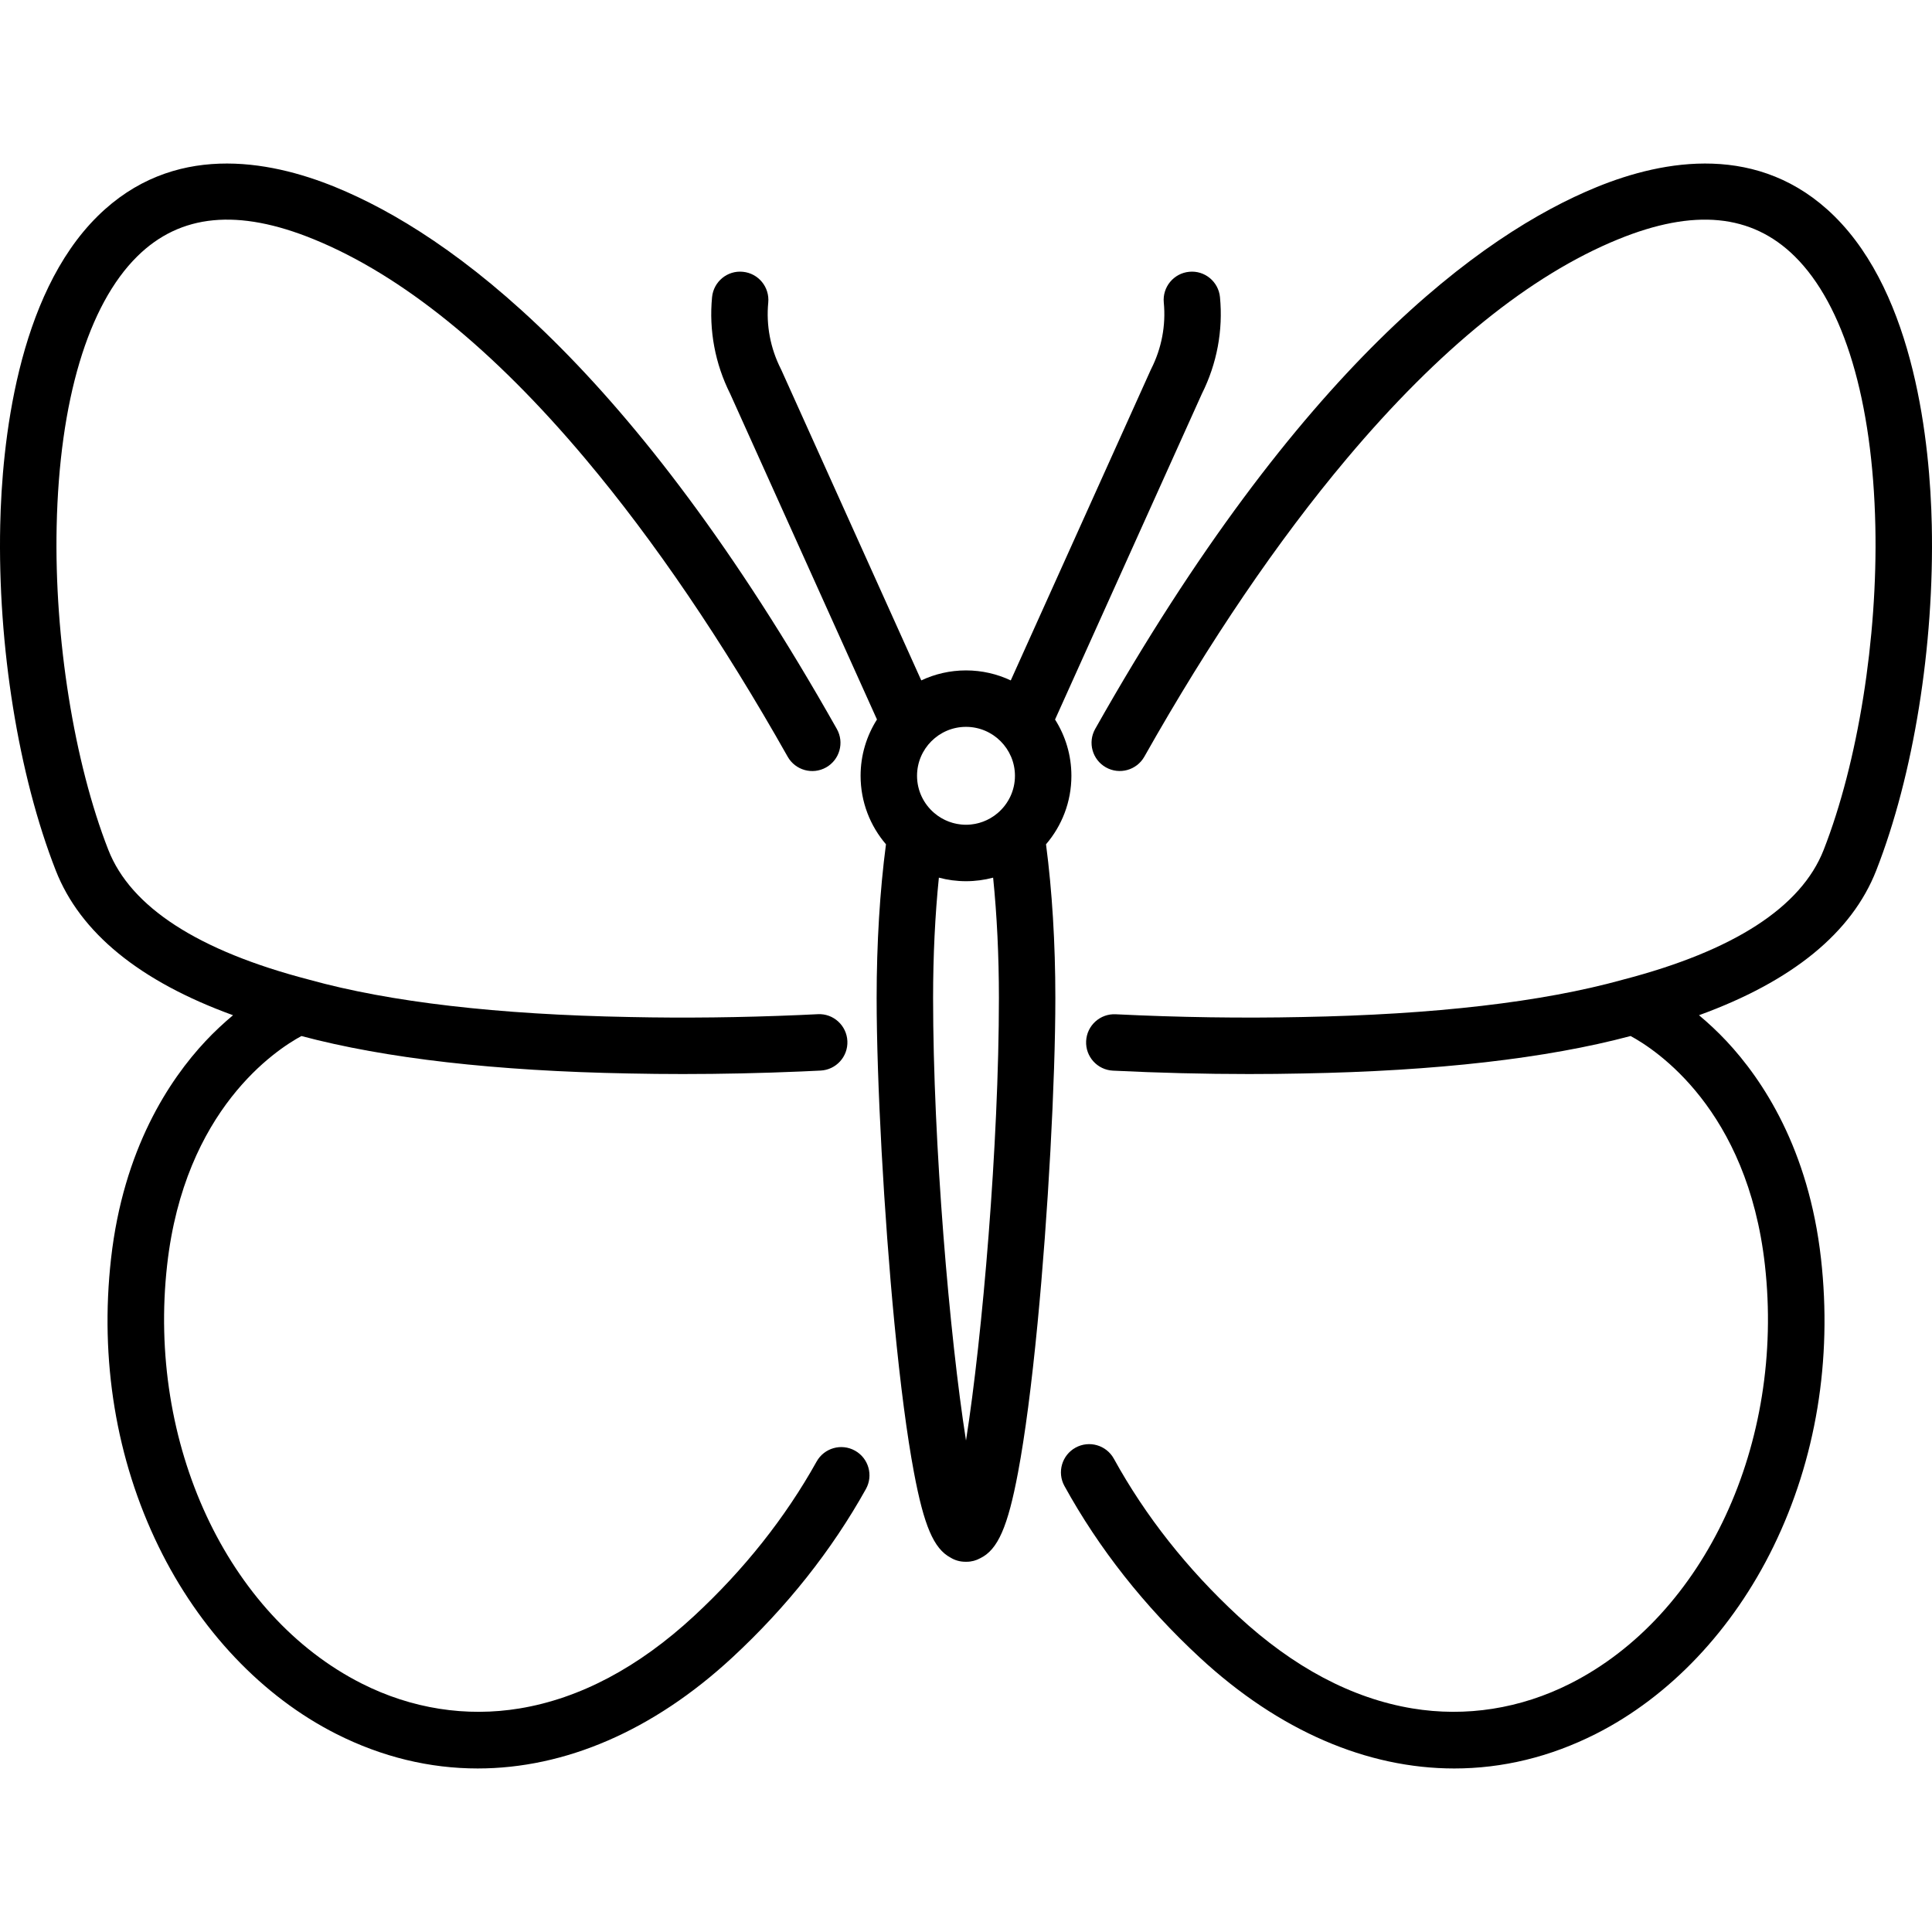
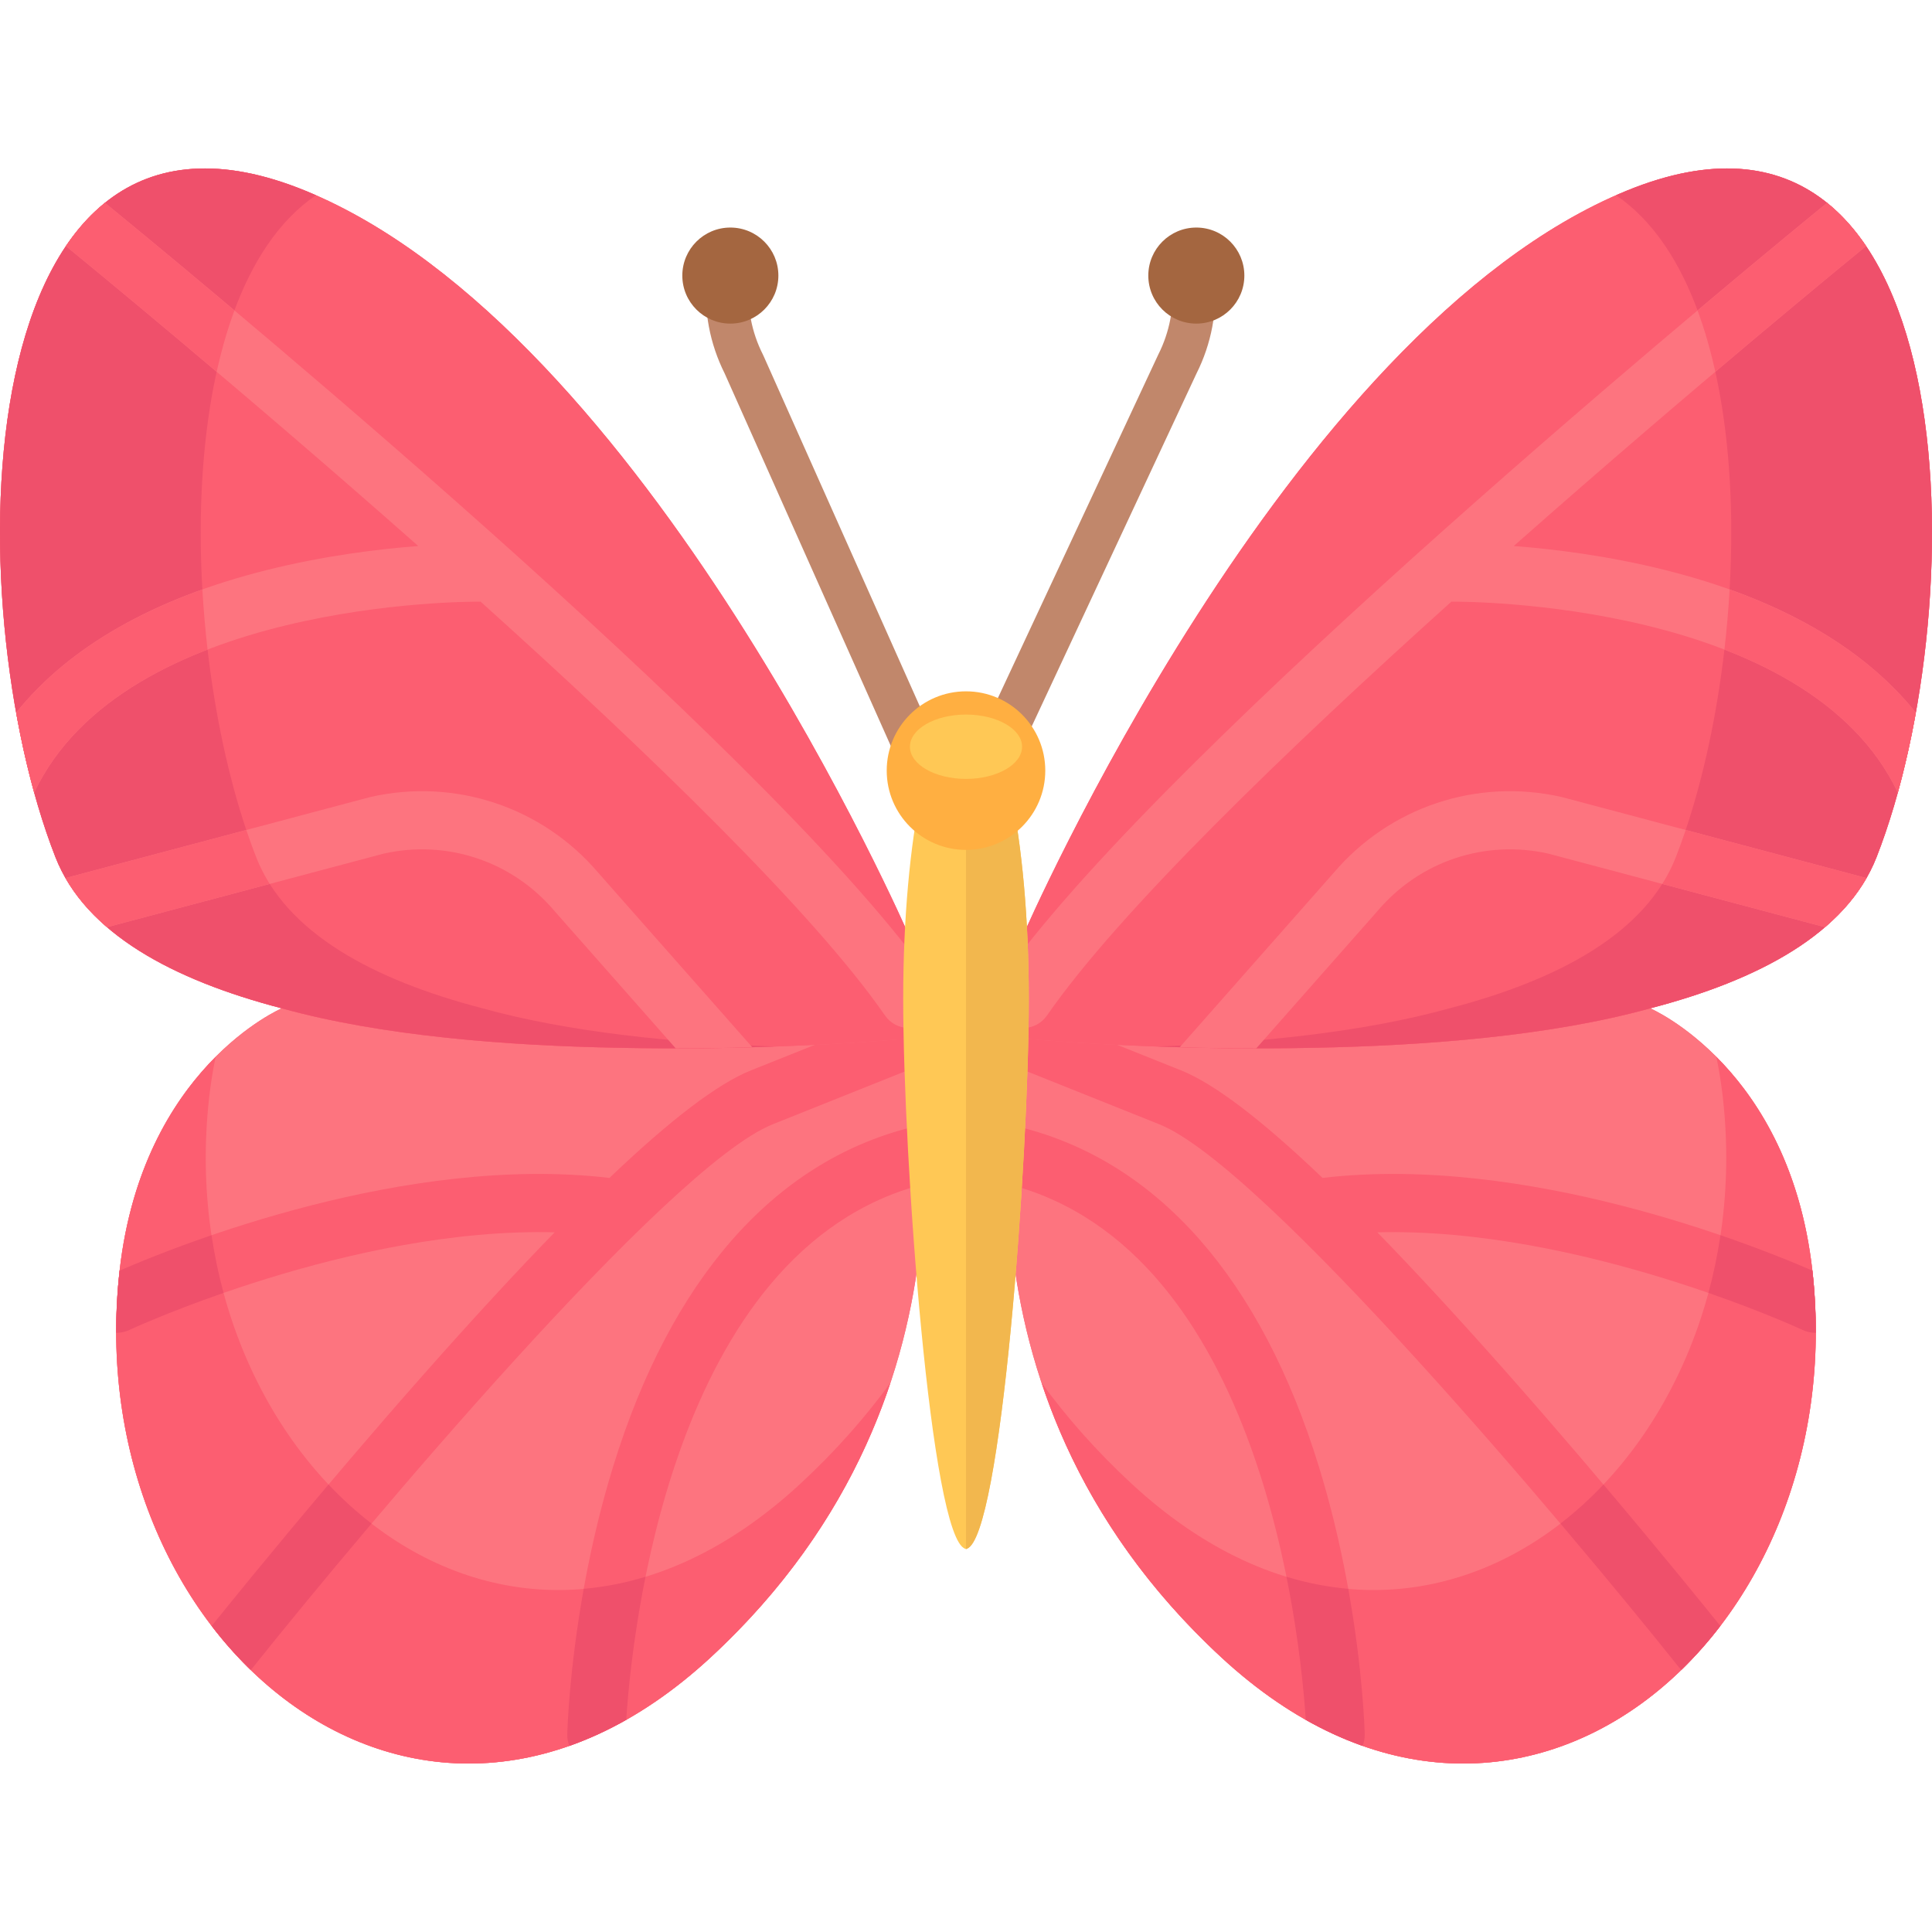
- <svg xmlns="http://www.w3.org/2000/svg" version="1.1" id="Capa_1" x="0px" y="0px" viewBox="0 0 512 512" style="enable-background:new 0 0 512 512;" xml:space="preserve">
+ <svg xmlns="http://www.w3.org/2000/svg" version="1.1" id="Capa_1" x="0px" y="0px" viewBox="0 0 512.001 512.001" style="enable-background:new 0 0 512.001 512.001;" xml:space="preserve">
  <g>
-     <g>
-       <path d="M226.583,384.439c-3.608-2.012-8.164-0.717-10.175,2.891c-8.307,14.9-19.252,28.688-32.532,40.979    c-14.656,13.564-30.175,21.786-46.124,24.436c-14.209,2.362-28.695,0.084-41.889-6.587    c-35.685-18.04-56.891-63.662-51.568-110.944c4.638-41.216,28.877-57.031,35.582-60.655c22.284,5.936,51.471,9.279,86.821,9.922    c4.691,0.1,9.444,0.15,14.252,0.15c10.277,0,20.795-0.228,31.415-0.681l5.065-0.236c4.126-0.186,7.321-3.681,7.135-7.808    c-0.186-4.127-3.69-7.339-7.808-7.136l-5.038,0.234c-15.264,0.652-30.306,0.829-44.726,0.52    c-35.078-0.639-63.658-3.958-84.946-9.864c-0.061-0.018-0.123-0.034-0.184-0.051c-29.326-7.624-47.21-19.192-53.155-34.385    c-9.083-23.207-14.33-56.056-13.694-85.731c0.713-33.272,8.309-58.692,21.388-71.58c11.394-11.229,26.695-12.701,46.779-4.495    c23.281,9.51,47.482,29.074,71.931,58.15c18.308,21.773,36.352,48.34,53.629,78.963c2.03,3.598,6.593,4.87,10.19,2.839    c3.598-2.03,4.868-6.592,2.839-10.19C167.647,97.257,119.607,62.139,88.837,49.569c-17.781-7.263-43.132-11.825-62.935,7.689    C4.49,78.356,0.519,117.637,0.057,139.173c-0.686,31.995,4.817,66.202,14.719,91.503c6.465,16.519,22.244,29.383,46.979,38.369    c-2.473,2.068-4.957,4.379-7.282,6.86c-9.622,10.271-21.777,28.607-25.045,57.635c-3.019,26.825,1.335,53.205,12.591,76.286    c10.799,22.144,27.524,39.788,47.094,49.681c12.131,6.133,24.774,9.156,37.5,9.155c23.093-0.001,46.447-9.962,67.423-29.376    c14.439-13.363,26.362-28.393,35.438-44.674C231.485,391.005,230.191,386.45,226.583,384.439z" />
-     </g>
+     <path style="fill:#C1876B;" d="M241.134,200.81c-2.23,0-4.257-1.315-5.164-3.351l-43.916-98.471   c-3.97-7.93-5.604-16.659-4.768-25.328c0.281-2.912,2.69-5.108,5.602-5.108c0.186,0,0.372,0.009,0.56,0.027   c1.507,0.145,2.862,0.867,3.822,2.031c0.96,1.165,1.408,2.633,1.264,4.135c-0.638,6.599,0.624,13.247,3.649,19.226   c0.041,0.081,0.081,0.166,0.119,0.251l43.988,98.634c1.269,2.845-0.014,6.193-2.859,7.462   C242.698,200.645,241.925,200.81,241.134,200.81z" />
+     <path style="fill:#C1876B;" d="M265.932,200.81c-0.827,0-1.629-0.179-2.385-0.533c-1.368-0.638-2.405-1.772-2.92-3.189   c-0.515-1.419-0.447-2.952,0.191-4.32l46.134-98.794c3.025-5.981,4.287-12.629,3.65-19.228c-0.145-1.502,0.303-2.97,1.264-4.135   c0.96-1.165,2.315-1.886,3.817-2.03c0.194-0.02,0.382-0.029,0.568-0.029c2.911,0,5.317,2.197,5.599,5.109   c0.839,8.691-0.806,17.44-4.759,25.305l-46.034,98.583C270.131,199.53,268.119,200.81,265.932,200.81z" />
  </g>
+   <path style="fill:#FC5E71;" d="M431.108,50.532c-90.346,36.905-160.05,197.522-160.05,197.522v27.131c0,0,0.174,0.017,0.499,0.047  c-0.319-0.03-0.499-0.047-0.499-0.047s-25.183,92.041,52.577,164.008s167.577-5.536,156.673-102.415  c-6.058-53.82-42.987-69.561-42.988-69.561h-0.001c28.807-7.489,52.098-19.9,59.992-40.068  C523.791,159.49,521.454,13.627,431.108,50.532z" />
+   <path style="fill:#FD747F;" d="M271.058,275.185c0,0,34.525,3.391,76.77,2.493c29.865-0.544,63.155-3.141,89.489-10.46  c0.001,0,0.002,0,0.003-0.001c0.001,0.001,36.93,15.741,42.988,69.561c10.904,96.879-78.913,174.381-156.673,102.414  C245.875,367.226,271.058,275.185,271.058,275.185z" />
  <g>
-     <g>
-       <path d="M511.943,139.173c-0.462-21.536-4.433-60.817-25.844-81.915c-19.804-19.514-45.155-14.951-62.935-7.689    c-30.769,12.569-78.807,47.685-132.926,143.601c-2.03,3.598-0.759,8.159,2.838,10.19c3.597,2.03,8.159,0.758,10.19-2.839    c17.277-30.621,35.32-57.186,53.628-78.957C381.34,92.49,405.54,72.927,428.82,63.418c20.084-8.204,35.383-6.732,46.779,4.495    c13.079,12.888,20.675,38.309,21.388,71.58c0.636,29.674-4.611,62.524-13.694,85.731c-5.946,15.193-23.829,26.761-53.154,34.385    c-0.056,0.015-0.112,0.03-0.167,0.046c-21.29,5.91-49.876,9.23-84.987,9.87c-15.916,0.337-32.508,0.091-49.312-0.733    c-4.13-0.206-7.635,2.978-7.837,7.104c-0.202,4.125,2.979,7.634,7.104,7.837c12.185,0.598,24.263,0.898,36.061,0.898    c4.81,0,9.575-0.051,14.279-0.15c35.376-0.644,64.566-3.987,86.85-9.925c6.699,3.62,30.947,19.434,35.586,60.658    c5.322,47.282-15.883,92.904-51.568,110.944c-13.193,6.67-27.678,8.947-41.889,6.587c-15.95-2.65-31.468-10.871-46.124-24.437    c-13.5-12.494-24.584-26.53-32.944-41.722c-1.992-3.619-6.539-4.94-10.159-2.946c-3.619,1.992-4.938,6.54-2.946,10.159    c9.135,16.599,21.21,31.903,35.889,45.488c20.978,19.416,44.328,29.376,67.423,29.376c12.724,0,25.371-3.024,37.5-9.155    c19.57-9.894,36.295-27.537,47.094-49.681c11.256-23.081,15.61-49.46,12.591-76.286c-3.267-29.028-15.423-47.365-25.045-57.635    c-2.326-2.483-4.811-4.794-7.285-6.863c24.73-8.986,40.508-21.849,46.972-38.366C507.126,205.375,512.628,171.168,511.943,139.173    z" />
-     </g>
+     <path style="fill:#FC5E71;" d="M480.307,336.778c-3.201-28.436-15.018-46.235-25.454-56.706c0.703,3.4,1.291,6.958,1.715,10.722   c10.904,96.879-78.913,174.382-156.673,102.415c-9.379-8.681-17.248-17.654-23.857-26.722   c7.922,23.789,22.315,49.307,47.596,72.705C401.395,511.16,491.211,433.657,480.307,336.778z" />
+     <path style="fill:#FC5E71;" d="M431.108,50.532c-90.346,36.905-160.05,197.522-160.05,197.522v27.131c0,0,0.173,0.017,0.496,0.047   c4.302,0.4,36.933,3.282,76.274,2.446c29.865-0.544,63.155-3.141,89.489-10.46c0.001,0,0.002,0,0.003-0.001h-0.001   c28.807-7.489,52.098-19.9,59.992-40.068C523.791,159.49,521.454,13.627,431.108,50.532z" />
  </g>
+   <path style="fill:#EF506B;" d="M431.108,50.532c-0.946,0.387-1.89,0.792-2.831,1.205c39.461,26.92,36.017,123.862,15.841,175.412  c-7.893,20.168-31.185,32.579-59.992,40.068h0.001c-0.001,0-0.002,0-0.003,0.001c-22.847,6.35-50.927,9.143-77.466,10.127  c11.914,0.426,26.041,0.655,41.17,0.333c29.865-0.544,63.155-3.141,89.489-10.46c0.001,0,0.002,0,0.003-0.001h-0.001  c28.807-7.489,52.098-19.9,59.992-40.068C523.791,159.49,521.454,13.627,431.108,50.532z" />
+   <path style="fill:#FC5E71;" d="M480.307,336.778c-0.002-0.017-0.005-0.033-0.007-0.049c-15.977-6.949-75.943-30.907-129.808-24.565  c-16.31-15.565-28.735-24.998-37.517-28.51l-16.898-6.759c-15.355-0.761-25.02-1.709-25.02-1.709s-0.751,2.748-1.593,7.661  l37.789,15.115c27.644,11.057,108.716,107.562,137.622,143.814c0.218,0.274,0.455,0.523,0.7,0.758  c3.67-3.565,7.126-7.451,10.327-11.639c-5.12-6.374-29.097-36.043-56.275-66.77c-12.804-14.476-24.324-26.97-34.622-37.55  c53.85-1.375,111.973,25.534,112.738,25.892c1.059,0.499,2.175,0.734,3.273,0.734c0.06,0,0.12-0.011,0.18-0.013  C481.21,347.797,480.931,342.322,480.307,336.778z" />
  <g>
-     <g>
-       <path d="M323.307,78.754c-0.397-4.111-4.044-7.14-8.164-6.726c-4.112,0.396-7.123,4.051-6.726,8.163    c0.582,6.03-0.571,12.106-3.336,17.572c-0.051,0.1-0.099,0.201-0.145,0.303l-37.073,82.251c-3.603-1.698-7.623-2.652-11.863-2.652    c-4.236,0-8.253,0.953-11.854,2.648l-37.072-82.247c-0.046-0.102-0.094-0.203-0.145-0.303c-2.765-5.465-3.918-11.541-3.336-17.572    c0.397-4.112-2.614-7.767-6.726-8.163c-4.114-0.418-7.767,2.614-8.164,6.726c-0.849,8.797,0.81,17.648,4.799,25.605l38.904,86.313    c-2.743,4.321-4.34,9.438-4.34,14.925c0,6.925,2.538,13.264,6.726,18.149c-1.616,12.28-2.474,26.244-2.474,40.689    c0,22.058,1.937,57.513,4.711,86.22c1.587,16.425,3.331,29.741,5.182,39.578c2.634,13.995,5.208,20.169,9.697,22.553    c1.136,0.695,2.471,1.096,3.899,1.096c0.13,0,0.252,0,0.382,0c1.257,0,2.481-0.329,3.567-0.927    c4.696-2.255,7.332-8.384,10.03-22.722c1.851-9.837,3.595-23.153,5.182-39.578c2.774-28.707,4.711-64.162,4.711-86.22    c0-14.443-0.858-28.406-2.474-40.689c4.189-4.885,6.727-11.224,6.727-18.149c0-5.482-1.594-10.596-4.333-14.915l38.909-86.323    C322.497,96.401,324.156,87.551,323.307,78.754z M256,381.758c-4.35-27.579-8.721-78.624-8.721-117.323    c0-11.146,0.525-21.969,1.533-31.848c2.295,0.612,4.703,0.942,7.188,0.942s4.893-0.331,7.188-0.942    c1.009,9.88,1.534,20.703,1.534,31.848C264.722,303.133,260.35,354.179,256,381.758z M264.418,215.449    c-0.253,0.217-0.517,0.419-0.784,0.614c-0.053,0.039-0.104,0.08-0.158,0.118c-0.253,0.179-0.513,0.344-0.777,0.504    c-0.075,0.046-0.149,0.093-0.225,0.137c-0.254,0.147-0.514,0.283-0.777,0.412c-0.094,0.046-0.188,0.093-0.283,0.137    c-0.253,0.117-0.51,0.225-0.77,0.325c-0.116,0.045-0.234,0.087-0.352,0.129c-0.246,0.087-0.494,0.168-0.744,0.24    c-0.15,0.043-0.302,0.08-0.454,0.117c-0.227,0.056-0.454,0.111-0.685,0.155c-0.209,0.039-0.421,0.068-0.633,0.097    c-0.182,0.026-0.364,0.056-0.548,0.074c-0.405,0.038-0.814,0.062-1.229,0.062c-0.415,0-0.824-0.024-1.229-0.062    c-0.184-0.018-0.365-0.048-0.548-0.074c-0.212-0.029-0.424-0.057-0.633-0.097c-0.23-0.044-0.457-0.099-0.685-0.155    c-0.152-0.037-0.304-0.074-0.454-0.117c-0.251-0.072-0.499-0.153-0.744-0.24c-0.118-0.042-0.235-0.084-0.352-0.129    c-0.26-0.1-0.517-0.208-0.77-0.325c-0.095-0.044-0.189-0.09-0.283-0.137c-0.263-0.129-0.523-0.265-0.777-0.412    c-0.076-0.044-0.15-0.091-0.225-0.137c-0.264-0.16-0.524-0.325-0.777-0.504c-0.054-0.038-0.105-0.079-0.158-0.118    c-0.267-0.196-0.531-0.397-0.784-0.614c-2.783-2.381-4.555-5.911-4.555-9.852c0-7.153,5.82-12.973,12.974-12.973    s12.974,5.82,12.974,12.973C268.974,209.538,267.201,213.068,264.418,215.449z" />
-     </g>
+     <path style="fill:#EF506B;" d="M424.938,393.417c-3.578,3.789-7.393,7.242-11.403,10.342c12.74,15.042,23.811,28.575,31.34,38.016   c0.218,0.274,0.455,0.523,0.7,0.758c1.818-1.766,3.582-3.612,5.29-5.533c0.02-0.022,0.04-0.044,0.06-0.066   c0.806-0.909,1.598-1.837,2.378-2.78c0.058-0.07,0.117-0.137,0.175-0.206c0.82-0.996,1.625-2.01,2.415-3.042   c0.003-0.004,0.006-0.008,0.009-0.012C452.473,426.626,440.58,411.903,424.938,393.417z" />
+     <path style="fill:#EF506B;" d="M477.743,352.467c1.059,0.499,2.175,0.734,3.273,0.734c0.06,0,0.12-0.011,0.18-0.013   c0,0,0-0.003,0-0.004c0.004-1.343-0.011-2.691-0.045-4.043c-0.001-0.022-0.002-0.044-0.002-0.066   c-0.033-1.311-0.085-2.627-0.154-3.948c-0.017-0.31-0.042-0.623-0.061-0.934c-0.062-1.052-0.128-2.105-0.215-3.162   c-0.117-1.414-0.251-2.832-0.411-4.254v-0.001c-0.002-0.017-0.005-0.032-0.006-0.049c-4.716-2.051-13.267-5.585-24.359-9.383   c-0.782,5.227-1.845,10.334-3.19,15.288C467.743,347.836,477.433,352.322,477.743,352.467z" />
  </g>
+   <path style="fill:#FC5E71;" d="M270.95,298.865l-3.273-1.291c-0.366,4.813-0.578,10.266-0.486,16.237  c67.203,17.305,77.427,119.828,78.852,141.959c5.028,2.845,10.061,5.131,15.07,6.899c0.379-0.943,0.578-1.975,0.552-3.056  c-0.034-1.395-0.952-34.61-12.151-70.958C334.272,339.188,307.105,308.138,270.95,298.865z" />
+   <path style="fill:#EF506B;" d="M361.665,459.614c-0.023-0.958-0.463-16.899-4.356-38.553c-5.398-0.477-10.87-1.522-16.381-3.202  c3.426,16.973,4.681,31.172,5.114,37.912c1.254,0.71,2.508,1.384,3.762,2.024c0.027,0.014,0.054,0.026,0.082,0.04  c1.233,0.628,2.465,1.225,3.697,1.788c0.003,0.001,0.005,0.002,0.008,0.004c2.51,1.147,5.019,2.159,7.521,3.043  C361.492,461.727,361.691,460.694,361.665,459.614z" />
+   <path style="fill:#FD747F;" d="M502.945,210.041c1.849-6.688,3.453-13.798,4.776-21.168c-13.93-17.404-36.445-30.297-66.388-37.795  c-15.269-3.822-29.651-5.575-40.17-6.377c47.693-42.183,90.541-77.182,93.369-79.486c-3.008-4.46-6.444-8.32-10.337-11.455  C470.622,64.824,321.64,186.826,271.057,251.855v20.578c0.021,0,0.042,0.005,0.064,0.005c2.444,0,4.848-1.161,6.343-3.323  c18.962-27.412,63.393-70.284,107.165-109.668C388.523,159.406,478.97,159.389,502.945,210.041z" />
+   <g>
+     <path style="fill:#FC5E71;" d="M458.369,156.221c-0.306,5.339-0.77,10.666-1.379,15.927c19.24,7.438,37.116,19.219,45.955,37.894   v-0.001c0.45-1.627,0.884-3.28,1.304-4.955c0.02-0.081,0.041-0.161,0.061-0.242c0.411-1.647,0.808-3.315,1.19-5.003   c0.02-0.09,0.041-0.181,0.061-0.271c0.384-1.708,0.754-3.435,1.108-5.181c0.007-0.035,0.014-0.07,0.021-0.105   c0.36-1.785,0.705-3.589,1.032-5.408c0,0,0-0.002,0-0.003C496.574,174.946,479.917,163.918,458.369,156.221z" />
+     <path style="fill:#FC5E71;" d="M449.867,82.266c1.883,5.083,3.446,10.531,4.709,16.255c22.51-19.059,38.278-31.938,39.956-33.305   c-0.001-0.002-0.002-0.003-0.003-0.005c-0.347-0.514-0.7-1.017-1.058-1.515c-0.076-0.105-0.153-0.209-0.229-0.314   c-0.3-0.412-0.605-0.818-0.913-1.218c-0.075-0.098-0.15-0.196-0.226-0.293c-0.777-0.995-1.577-1.955-2.404-2.875   c-0.005-0.005-0.01-0.011-0.014-0.016c-0.402-0.447-0.811-0.883-1.226-1.312c-0.057-0.059-0.115-0.118-0.172-0.177   c-0.39-0.399-0.784-0.791-1.185-1.173c-0.037-0.036-0.074-0.072-0.112-0.108c-0.903-0.858-1.833-1.674-2.79-2.446   c-0.001-0.001-0.003-0.002-0.004-0.003C480.642,56.657,467.793,67.17,449.867,82.266z" />
+   </g>
+   <path style="fill:#FD747F;" d="M414.118,211.285c-0.09-0.024-0.181-0.046-0.271-0.067c-22.404-5.099-45.554,2.611-60.433,20.117  l-40.781,46.201c6.31,0.177,13.125,0.289,20.294,0.293l32.088-36.354c0.034-0.038,0.067-0.077,0.1-0.116  c11.116-13.111,28.416-18.909,45.183-15.146l73.343,19.501c4.513-3.876,8.235-8.2,10.999-13.02L414.118,211.285z" />
+   <g>
+     <path style="fill:#FC5E71;" d="M494.641,232.694l-47.915-12.74c-0.834,2.481-1.703,4.886-2.607,7.195   c-0.972,2.482-2.179,4.846-3.599,7.099l43.12,11.465c0.017-0.014,0.033-0.028,0.05-0.042c0.516-0.444,1.021-0.895,1.516-1.35   c0.04-0.037,0.082-0.073,0.122-0.111c0.514-0.476,1.017-0.959,1.507-1.448c0.017-0.017,0.035-0.034,0.053-0.052   C489.962,239.636,492.57,236.305,494.641,232.694z" />
+     <path style="fill:#FC5E71;" d="M80.892,50.532c90.346,36.905,160.05,197.522,160.05,197.522v27.131c0,0-0.174,0.017-0.499,0.047   c0.319-0.03,0.499-0.047,0.499-0.047s25.183,92.041-52.577,164.008S20.788,433.657,31.692,336.778   c6.058-53.82,42.987-69.561,42.988-69.561h0.001c-28.807-7.489-52.098-19.9-59.992-40.068   C-11.791,159.49-9.454,13.627,80.892,50.532z" />
+   </g>
+   <path style="fill:#FD747F;" d="M240.942,275.185c0,0-34.525,3.391-76.77,2.493c-29.865-0.544-63.155-3.141-89.489-10.46  c-0.001,0-0.002,0-0.003-0.001c-0.002,0.001-36.93,15.741-42.988,69.561c-10.904,96.879,78.913,174.381,156.673,102.414  C266.125,367.226,240.942,275.185,240.942,275.185z" />
+   <g>
+     <path style="fill:#FC5E71;" d="M31.693,336.778c3.2-28.436,15.018-46.235,25.454-56.706c-0.703,3.4-1.291,6.958-1.715,10.722   c-10.904,96.879,78.913,174.382,156.673,102.415c9.379-8.681,17.248-17.654,23.857-26.722   c-7.922,23.789-22.315,49.307-47.596,72.705C110.605,511.16,20.789,433.657,31.693,336.778z" />
+     <path style="fill:#FC5E71;" d="M80.892,50.532c90.346,36.905,160.05,197.522,160.05,197.522v27.131c0,0-0.173,0.017-0.496,0.047   c-4.302,0.4-36.933,3.282-76.274,2.446c-29.865-0.544-63.155-3.141-89.489-10.46c-0.001,0-0.002,0-0.003-0.001h0.001   c-28.807-7.489-52.098-19.9-59.992-40.068C-11.791,159.49-9.454,13.627,80.892,50.532z" />
+   </g>
+   <path style="fill:#EF506B;" d="M80.892,50.532c0.946,0.387,1.89,0.792,2.831,1.205c-39.461,26.92-36.017,123.862-15.841,175.412  c7.893,20.168,31.185,32.579,59.992,40.068h-0.001c0.001,0,0.002,0,0.002,0c22.848,6.35,50.928,9.143,77.467,10.127  c-11.914,0.426-26.041,0.655-41.17,0.333c-29.865-0.544-63.155-3.141-89.489-10.46c-0.001,0-0.002,0-0.003-0.001h0.001  c-28.807-7.489-52.098-19.9-59.992-40.068C-11.791,159.49-9.454,13.627,80.892,50.532z" />
+   <path style="fill:#FC5E71;" d="M31.693,336.778c0.002-0.017,0.005-0.033,0.007-0.049c15.977-6.949,75.943-30.907,129.808-24.565  c16.31-15.565,28.735-24.998,37.517-28.51l16.898-6.759c15.355-0.761,25.02-1.709,25.02-1.709s0.751,2.748,1.593,7.661  l-37.789,15.115C177.103,309.019,96.031,405.524,67.125,441.775c-0.218,0.274-0.455,0.523-0.7,0.758  c-3.67-3.565-7.126-7.451-10.327-11.639c5.12-6.374,29.097-36.043,56.275-66.77c12.804-14.476,24.324-26.97,34.622-37.55  c-53.85-1.375-111.973,25.534-112.738,25.892c-1.059,0.499-2.175,0.734-3.273,0.734c-0.06,0-0.12-0.011-0.18-0.013  C30.79,347.797,31.069,342.322,31.693,336.778z" />
+   <g>
+     <path style="fill:#EF506B;" d="M87.062,393.417c3.578,3.789,7.393,7.242,11.403,10.342c-12.74,15.042-23.811,28.575-31.34,38.016   c-0.218,0.274-0.455,0.523-0.7,0.758c-1.818-1.766-3.582-3.612-5.29-5.533c-0.02-0.022-0.04-0.044-0.06-0.066   c-0.806-0.909-1.598-1.837-2.378-2.78c-0.058-0.07-0.117-0.137-0.175-0.206c-0.82-0.996-1.625-2.01-2.415-3.042   c-0.003-0.004-0.006-0.008-0.009-0.012C59.527,426.626,71.42,411.903,87.062,393.417z" />
+     <path style="fill:#EF506B;" d="M34.257,352.467c-1.059,0.499-2.175,0.734-3.273,0.734c-0.06,0-0.12-0.011-0.18-0.013   c0,0,0-0.003,0-0.004c-0.004-1.343,0.011-2.691,0.045-4.043c0.001-0.022,0.002-0.044,0.002-0.066   c0.033-1.311,0.085-2.627,0.154-3.948c0.017-0.31,0.042-0.623,0.061-0.934c0.062-1.052,0.128-2.105,0.215-3.162   c0.117-1.414,0.251-2.832,0.411-4.254v-0.001c0.002-0.017,0.005-0.032,0.007-0.049c4.716-2.051,13.267-5.585,24.359-9.383   c0.782,5.227,1.845,10.334,3.19,15.288C44.257,347.836,34.567,352.322,34.257,352.467z" />
+   </g>
+   <path style="fill:#FC5E71;" d="M241.05,298.865l3.273-1.291c0.366,4.813,0.578,10.266,0.486,16.237  c-67.203,17.305-77.427,119.828-78.852,141.959c-5.028,2.845-10.061,5.131-15.07,6.899c-0.379-0.943-0.578-1.975-0.553-3.056  c0.034-1.395,0.952-34.61,12.151-70.958C177.728,339.188,204.895,308.138,241.05,298.865z" />
+   <path style="fill:#EF506B;" d="M150.335,459.614c0.023-0.958,0.463-16.899,4.356-38.553c5.398-0.477,10.87-1.522,16.381-3.202  c-3.426,16.973-4.681,31.172-5.114,37.912c-1.254,0.71-2.508,1.384-3.762,2.024c-0.027,0.014-0.054,0.026-0.082,0.04  c-1.233,0.628-2.465,1.225-3.697,1.788c-0.003,0.001-0.005,0.002-0.008,0.004c-2.51,1.147-5.019,2.159-7.521,3.043  C150.508,461.727,150.309,460.694,150.335,459.614z" />
+   <path style="fill:#FD747F;" d="M9.055,210.041c-1.849-6.688-3.453-13.798-4.776-21.168c13.93-17.404,36.445-30.297,66.388-37.795  c15.269-3.822,29.651-5.575,40.17-6.377c-47.693-42.183-90.541-77.182-93.369-79.486c3.008-4.46,6.445-8.32,10.337-11.455  C41.377,64.824,190.36,186.826,240.943,251.855v20.578c-0.021,0-0.042,0.005-0.064,0.005c-2.444,0-4.848-1.161-6.343-3.323  c-18.962-27.412-63.393-70.284-107.165-109.668C123.477,159.406,33.03,159.389,9.055,210.041z" />
+   <g>
+     <path style="fill:#FC5E71;" d="M53.631,156.221c0.306,5.339,0.77,10.666,1.379,15.927c-19.24,7.438-37.116,19.219-45.955,37.894   v-0.001c-0.45-1.627-0.884-3.28-1.304-4.955c-0.02-0.081-0.041-0.161-0.061-0.242c-0.411-1.647-0.808-3.315-1.19-5.003   c-0.02-0.09-0.041-0.181-0.061-0.271c-0.384-1.708-0.754-3.435-1.108-5.181c-0.007-0.035-0.014-0.07-0.021-0.105   c-0.36-1.785-0.705-3.589-1.032-5.408c0,0,0-0.002-0.001-0.003C15.426,174.946,32.083,163.918,53.631,156.221z" />
+     <path style="fill:#FC5E71;" d="M62.133,82.266c-1.883,5.083-3.446,10.531-4.709,16.255c-22.51-19.06-38.278-31.938-39.957-33.306   c0.001-0.002,0.002-0.003,0.003-0.005c0.347-0.514,0.7-1.017,1.058-1.515c0.076-0.105,0.153-0.209,0.229-0.314   c0.3-0.412,0.605-0.818,0.913-1.218c0.075-0.098,0.15-0.196,0.226-0.293c0.777-0.995,1.577-1.955,2.404-2.875   c0.005-0.005,0.01-0.011,0.014-0.016c0.402-0.447,0.812-0.883,1.226-1.312c0.057-0.059,0.115-0.118,0.172-0.177   c0.39-0.399,0.784-0.791,1.185-1.173c0.037-0.036,0.074-0.072,0.112-0.108c0.903-0.858,1.833-1.674,2.79-2.446   c0.001-0.001,0.003-0.002,0.004-0.003C31.358,56.657,44.207,67.17,62.133,82.266z" />
+   </g>
+   <path style="fill:#FD747F;" d="M97.882,211.285c0.09-0.024,0.181-0.046,0.271-0.067c22.404-5.099,45.554,2.611,60.433,20.117  l40.781,46.201c-6.31,0.177-13.126,0.289-20.294,0.293l-32.088-36.354c-0.034-0.038-0.067-0.077-0.1-0.116  c-11.116-13.111-28.416-18.909-45.183-15.146l-73.343,19.501c-4.513-3.876-8.235-8.2-10.999-13.02L97.882,211.285z" />
+   <path style="fill:#FC5E71;" d="M17.359,232.694l47.916-12.74c0.834,2.481,1.703,4.886,2.607,7.195  c0.972,2.482,2.179,4.846,3.599,7.099L28.36,245.714c-0.016-0.014-0.033-0.028-0.05-0.042c-0.516-0.444-1.021-0.895-1.516-1.35  c-0.04-0.037-0.082-0.073-0.122-0.111c-0.514-0.476-1.017-0.959-1.507-1.448c-0.017-0.017-0.035-0.034-0.053-0.052  C22.038,239.636,19.43,236.305,17.359,232.694z" />
+   <g>
+     <circle style="fill:#A46640;" cx="193.55" cy="73.031" r="12.727" />
+     <circle style="fill:#A46640;" cx="317.04" cy="73.031" r="12.727" />
+   </g>
+   <path style="fill:#FFC855;" d="M272.643,264.666c0-42.671-7.329-77.352-16.447-78.324v-0.046c-0.066,0-0.13,0.02-0.196,0.023  c-0.066-0.004-0.13-0.023-0.196-0.023v0.046c-9.118,0.972-16.447,35.653-16.447,78.324c0,42.673,7.328,142.956,16.447,145.773v0.067  c0.065,0,0.131-0.024,0.196-0.034c0.065,0.01,0.13,0.034,0.196,0.034v-0.067C265.314,407.623,272.643,307.339,272.643,264.666z" />
+   <path style="fill:#F2B74E;" d="M256.196,186.342v-0.046c-0.066,0-0.13,0.02-0.196,0.023l0,0v224.154l0,0  c0.065,0.01,0.13,0.033,0.196,0.033v-0.067c9.119-2.816,16.447-103.1,16.447-145.773  C272.643,221.995,265.314,187.314,256.196,186.342z" />
+   <circle style="fill:#FFAF41;" cx="256" cy="204.221" r="21.01" />
+   <ellipse style="fill:#FFC855;" cx="256" cy="197.891" rx="14.857" ry="8.526" />
  <g>
</g>
  <g>
</g>
  <g>
</g>
  <g>
</g>
  <g>
</g>
  <g>
</g>
  <g>
</g>
  <g>
</g>
  <g>
</g>
  <g>
</g>
  <g>
</g>
  <g>
</g>
  <g>
</g>
  <g>
</g>
  <g>
</g>
</svg>
